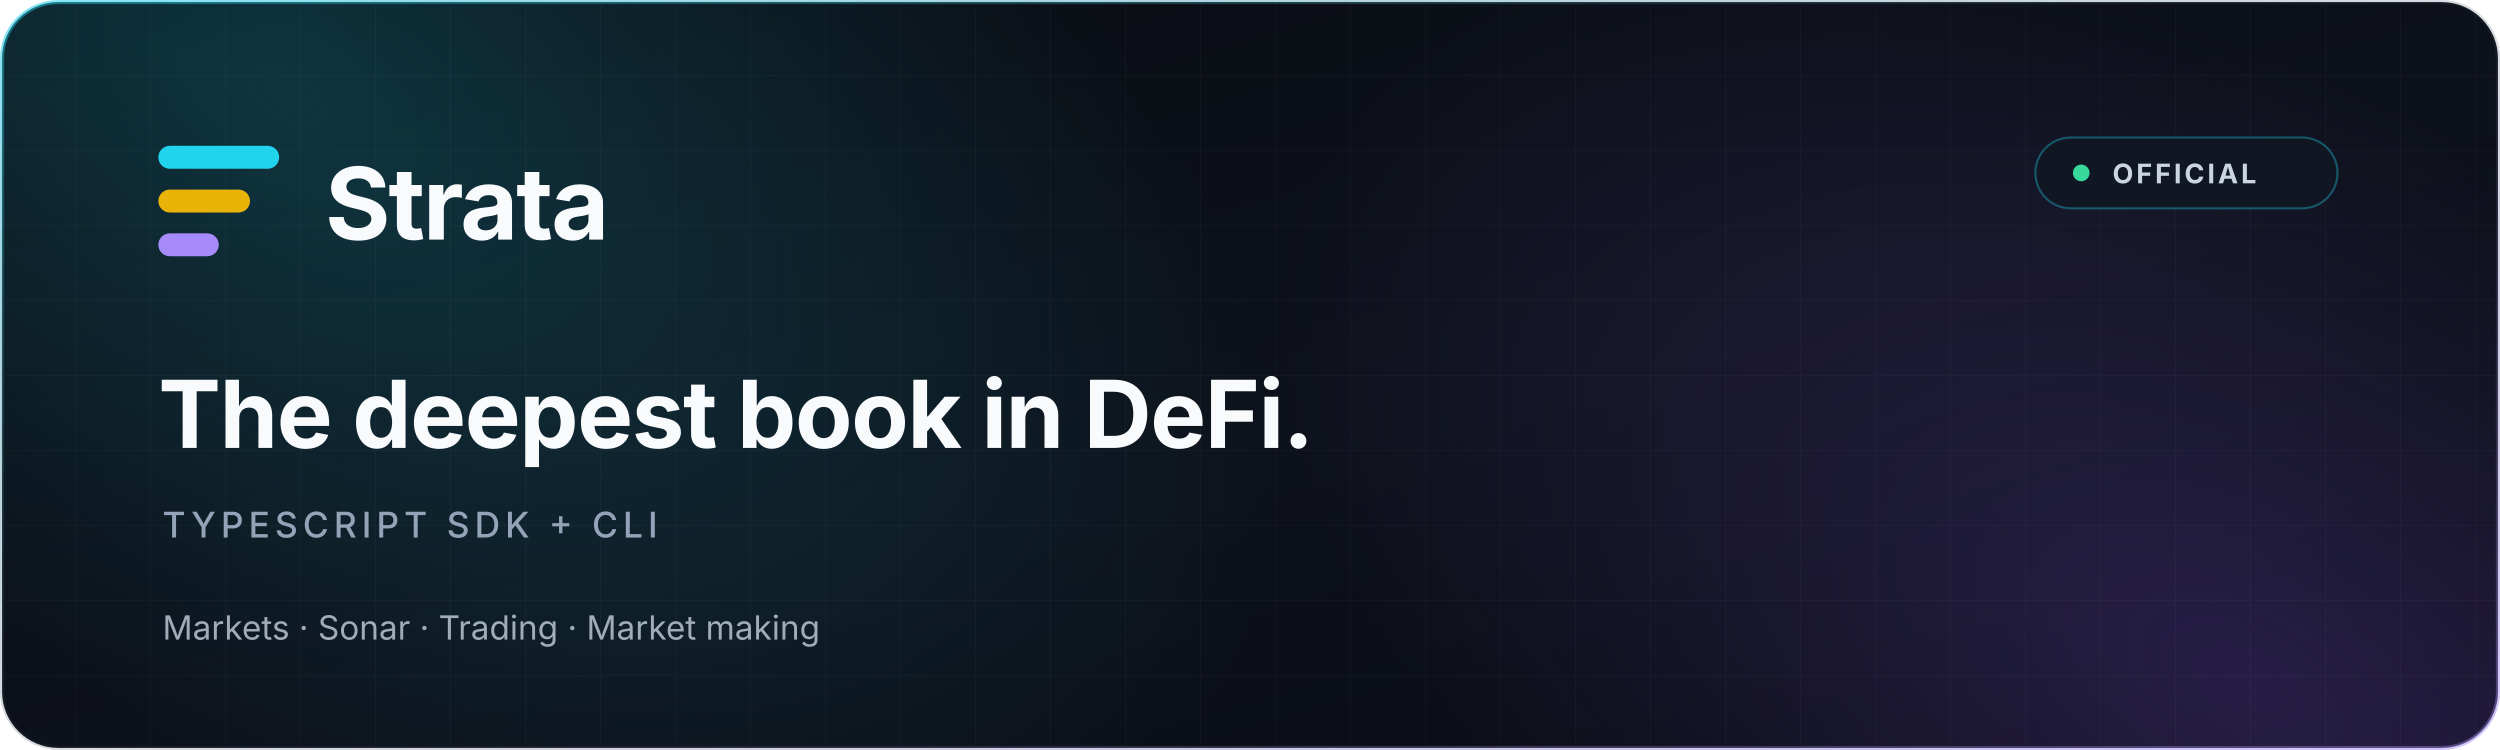
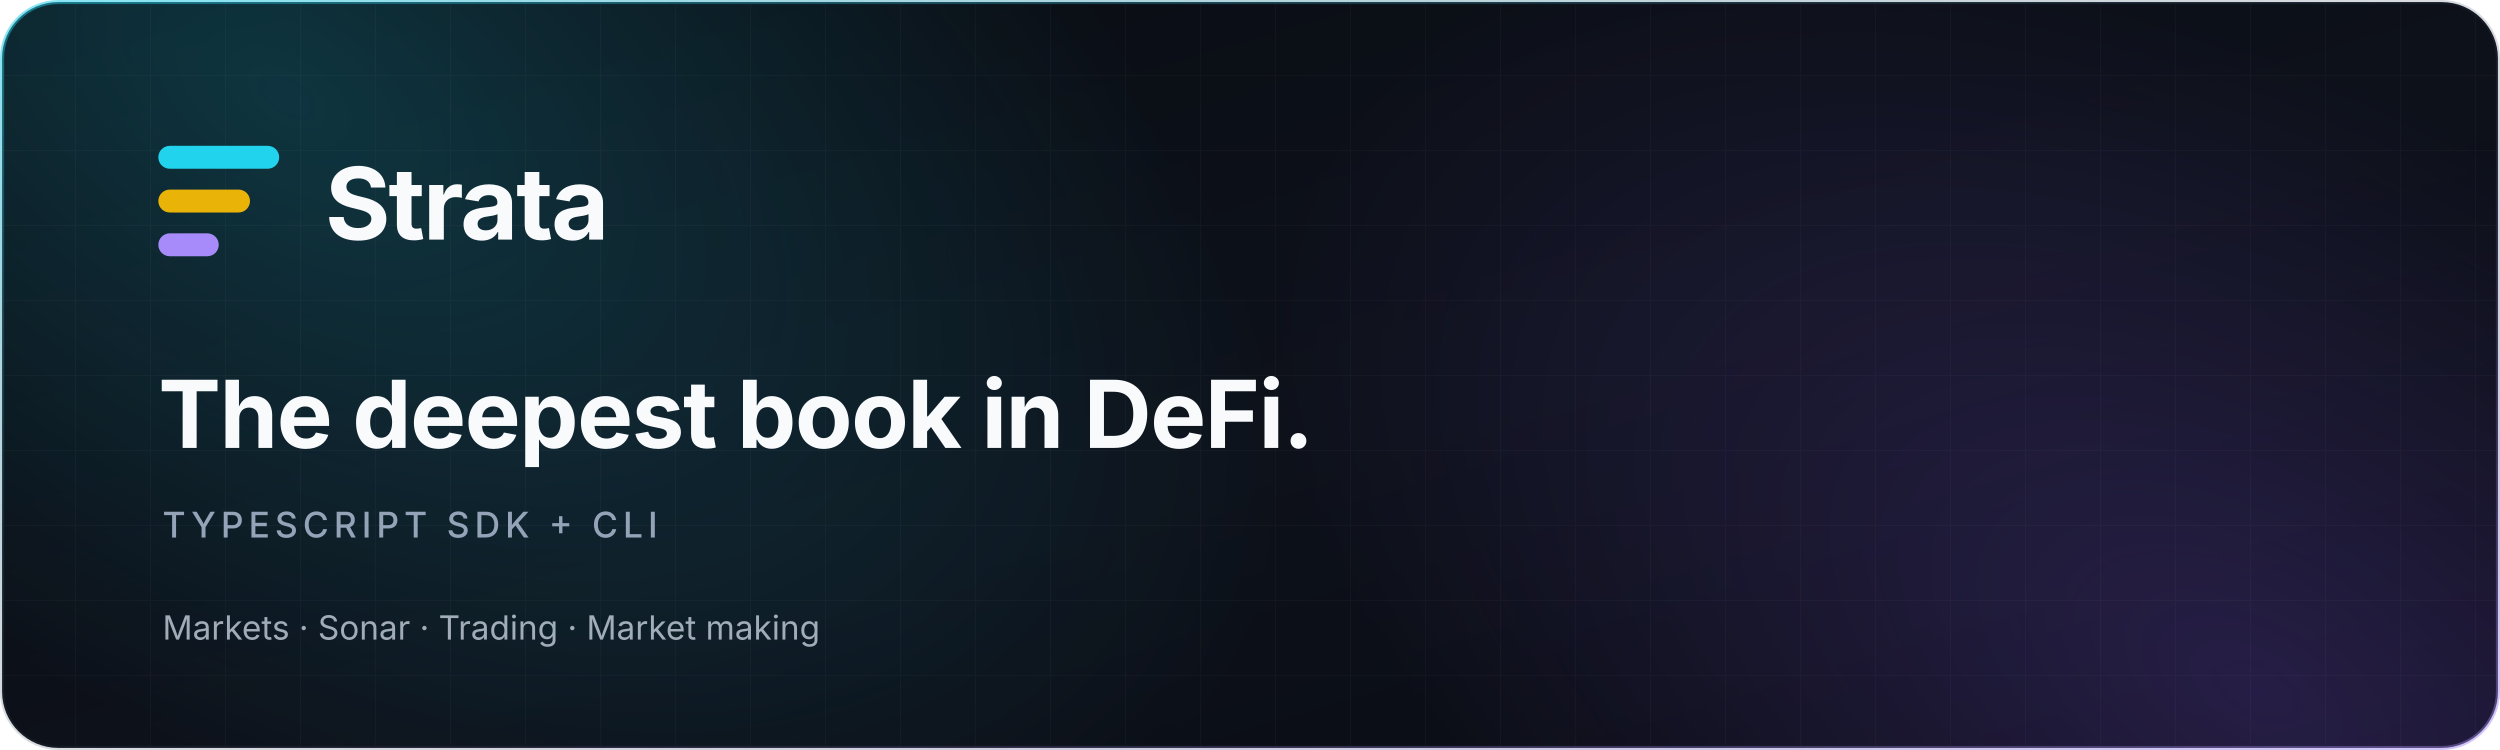
<svg xmlns="http://www.w3.org/2000/svg" width="1200" height="360" viewBox="0 0 1200 360" role="img" aria-labelledby="title desc">
  <defs>
    <linearGradient id="surface" x1="0" y1="0" x2="1" y2="1">
      <stop offset="0" stop-color="#090c12" />
      <stop offset=".55" stop-color="#0d111a" />
      <stop offset="1" stop-color="#090b12" />
    </linearGradient>
    <radialGradient id="cyanAurora" cx="0" cy="0" r="1" gradientTransform="translate(140 50) rotate(32) scale(530 300)" gradientUnits="userSpaceOnUse">
      <stop stop-color="#22d3ee" stop-opacity=".20" />
      <stop offset="1" stop-color="#22d3ee" stop-opacity="0" />
    </radialGradient>
    <radialGradient id="violetAurora" cx="0" cy="0" r="1" gradientTransform="translate(1080 330) rotate(-150) scale(520 280)" gradientUnits="userSpaceOnUse">
      <stop stop-color="#8b5cf6" stop-opacity=".22" />
      <stop offset="1" stop-color="#8b5cf6" stop-opacity="0" />
    </radialGradient>
    <linearGradient id="edge" x1="0" y1="0" x2="1" y2="1">
      <stop stop-color="#22d3ee" stop-opacity=".55" />
      <stop offset=".5" stop-color="#334155" stop-opacity=".18" />
      <stop offset="1" stop-color="#a78bfa" stop-opacity=".5" />
    </linearGradient>
    <pattern id="grid" width="36" height="36" patternUnits="userSpaceOnUse">
      <path d="M36 0H0V36" fill="none" stroke="#cbd5e1" stroke-opacity=".035" />
    </pattern>
  </defs>
  <rect x="1" y="1" width="1198" height="358" rx="27" fill="url(#surface)" stroke="url(#edge)" stroke-width="2" />
  <rect x="2" y="2" width="1196" height="356" rx="26" fill="url(#cyanAurora)" />
  <rect x="2" y="2" width="1196" height="356" rx="26" fill="url(#violetAurora)" />
  <rect x="2" y="2" width="1196" height="356" rx="26" fill="url(#grid)" />
  <g transform="translate(76 70)">
    <rect width="58" height="11" rx="5.5" fill="#22d3ee" />
    <rect y="21" width="44" height="11" rx="5.5" fill="#eab308" />
    <rect y="42" width="29" height="11" rx="5.5" fill="#a78bfa" />
    <text x="80" y="45" fill="#f8fafc" font-family="Inter, ui-sans-serif, system-ui, sans-serif" font-size="48" font-weight="720" letter-spacing="-1">Strata</text>
  </g>
-   <g transform="translate(977 66)">
-     <rect width="145" height="34" rx="17" fill="#101722" stroke="#22d3ee" stroke-opacity=".35" />
-     <circle cx="22" cy="17" r="4" fill="#39d99b" />
-     <text x="37" y="22" fill="#cbd5e1" font-family="Inter, ui-sans-serif, system-ui, sans-serif" font-size="13" font-weight="650" letter-spacing="1.4">OFFICIAL</text>
-   </g>
  <text x="76" y="215" fill="#f8fafc" font-family="Inter, ui-sans-serif, system-ui, sans-serif" font-size="45" font-weight="650" letter-spacing="-.6">The deepest book in DeFi.</text>
  <text x="78" y="258" fill="#94a3b8" font-family="Inter, ui-sans-serif, system-ui, sans-serif" font-size="17" font-weight="550" letter-spacing="2.4">TYPESCRIPT SDK + CLI</text>
  <text x="78" y="307" fill="#cbd5e1" fill-opacity=".78" font-family="Inter, ui-sans-serif, system-ui, sans-serif" font-size="16">Markets  ·  Sonar  ·  Trading  ·  Market making</text>
</svg>
